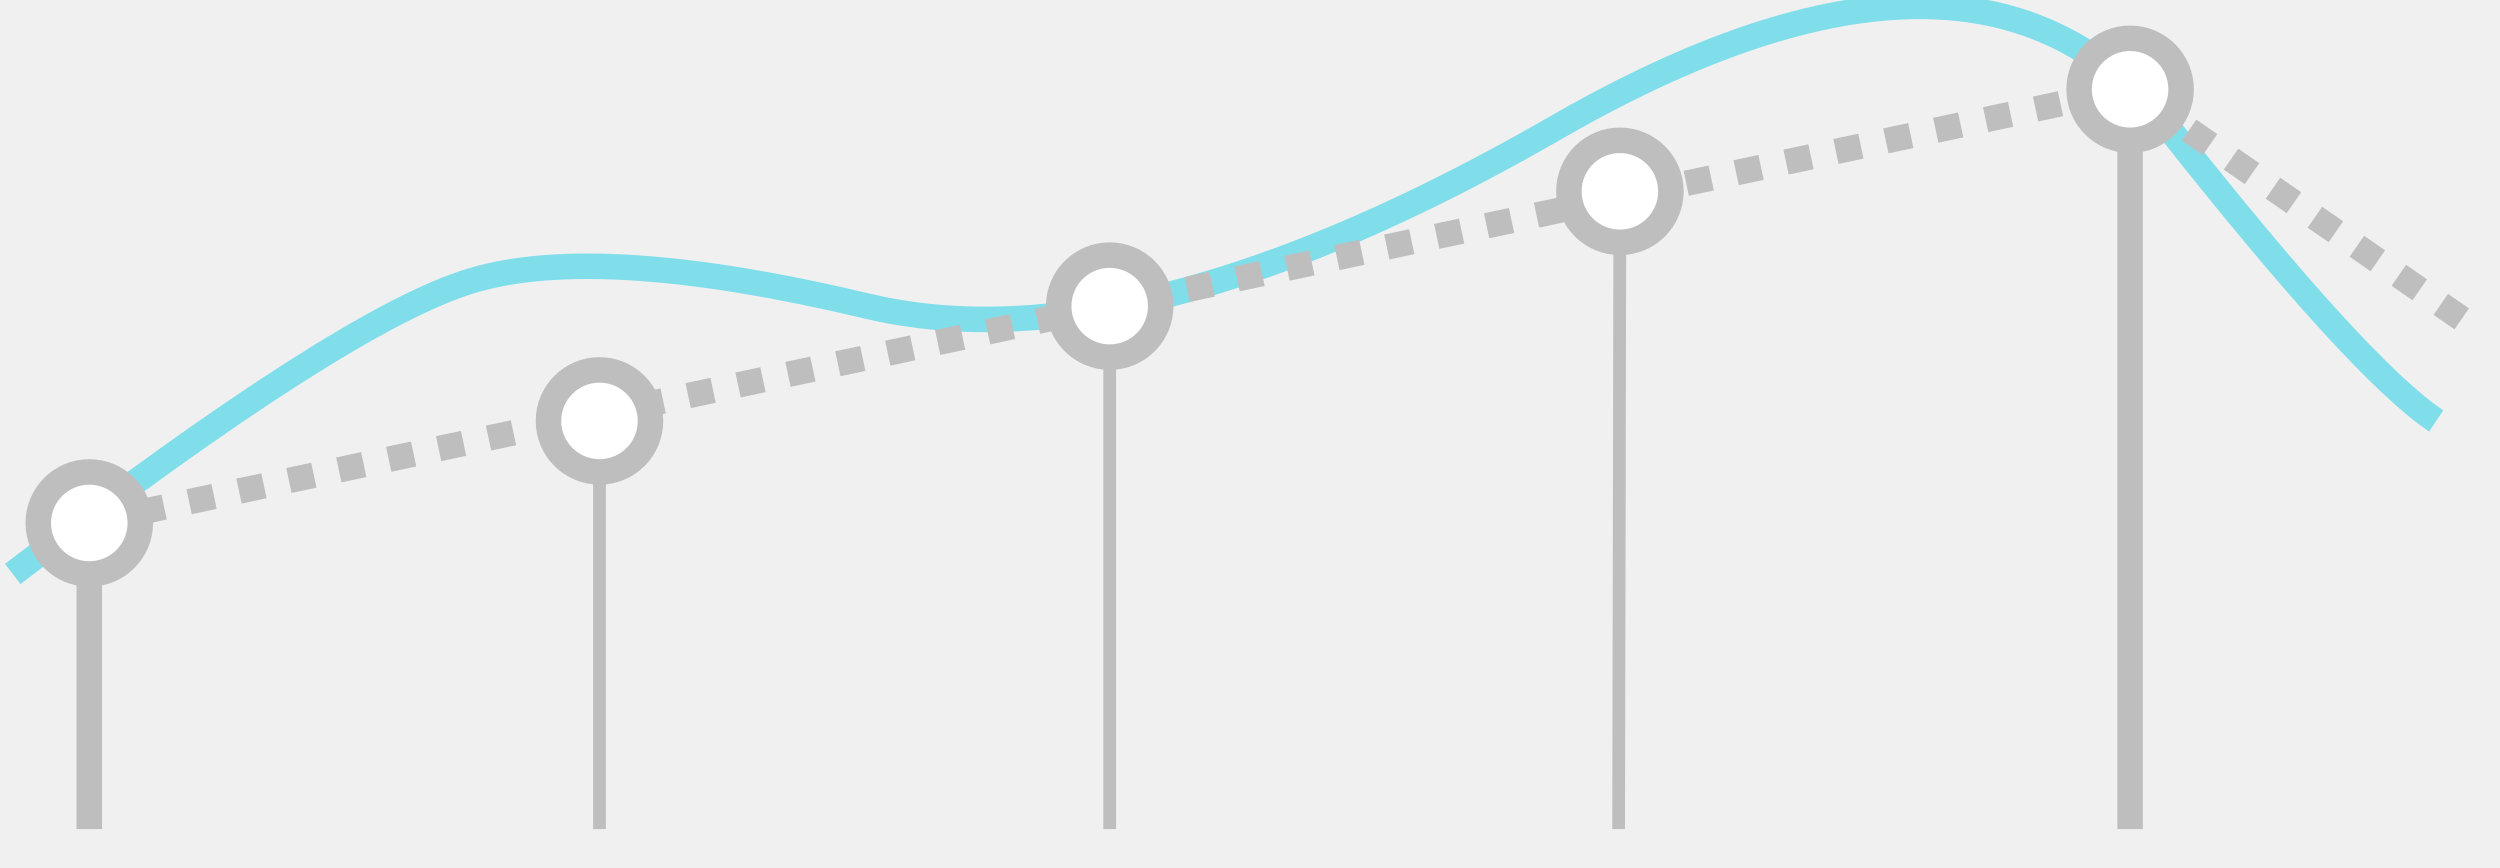
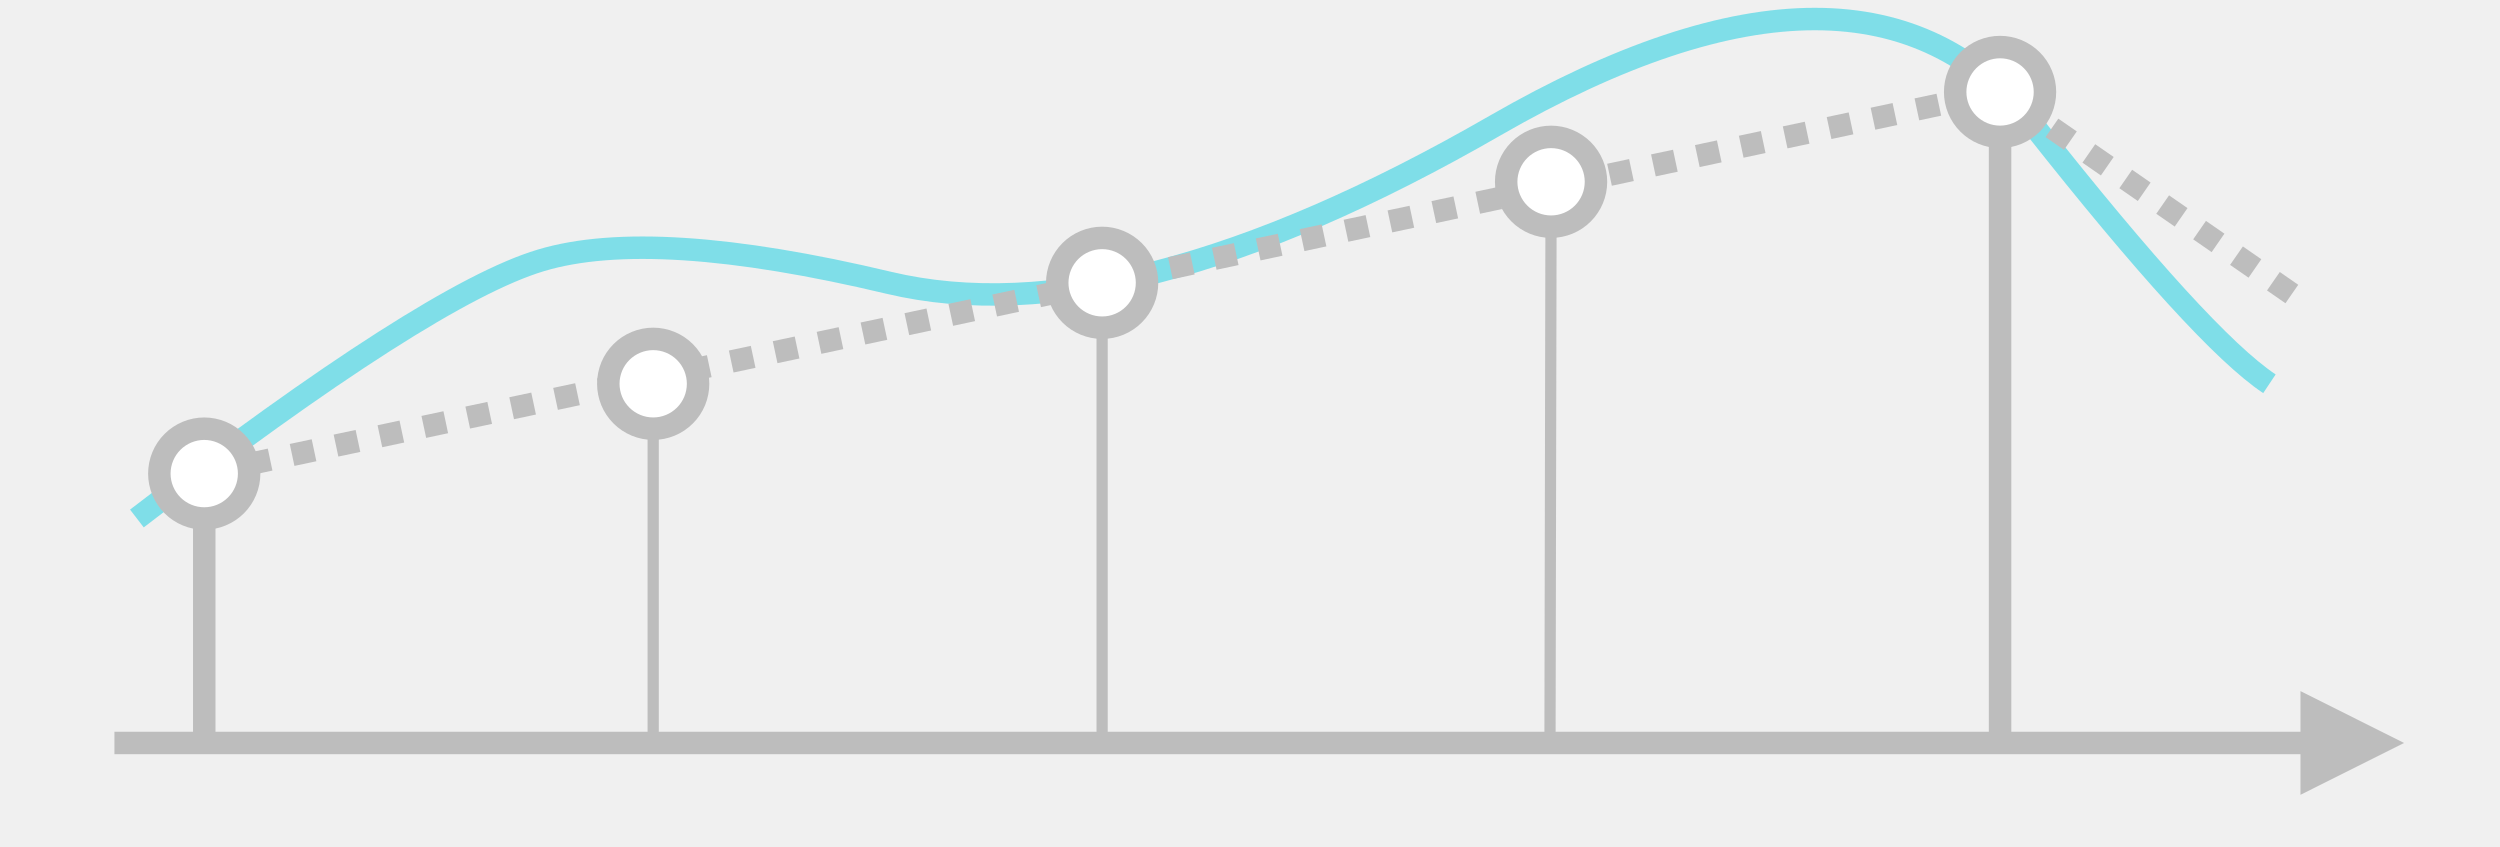
- <svg xmlns="http://www.w3.org/2000/svg" version="1.1" width="98px" height="34px" viewBox="-0.5 -0.5 98 34" content="&lt;mxfile host=&quot;app.diagrams.net&quot; modified=&quot;2022-05-24T11:40:17.647Z&quot; agent=&quot;5.0 (Windows NT 10.0; Win64; x64) AppleWebKit/537.36 (KHTML, like Gecko) Chrome/101.0.495.67 Safari/537.36&quot; version=&quot;18.1.1&quot; etag=&quot;D-CeW_Q9a0k6e9uiGMT4&quot; type=&quot;google&quot;&gt;&lt;diagram id=&quot;wWFNjpeNDc-k_y0_Ubgi&quot;&gt;7Vldb9sgFP01fq1ssPPxuHx0e5lUqQ9rH1lMYjRiIkwSZ79+ECA2uHFTL+6aaolUhePLBe495wJuAKfr8itHm+w7SzENQJiWAZwFAMThWP5VwEEDAEQaWHGSaqgGPJLf2IChQbckxYVjKBijgmxccMHyHC+EgyHO2d41WzLqjrpBK9wAHheINtEfJBWZRkdgWOHfMFllduRoYBa8RtbYrKTIUMr2NQjOAzjljAn9a11OMVWxs3HR/e7PPD1NjONcXNIB6A47RLdmbWZe4mAXu9jyHVbmUQAnOE+/qADKZs5yaTHJxJqah5xt8/RoGmrTe0KpaRWCs194yijjR7dwFM7m8y/yiR4Qp42QV2uITpGRjMJsjQU/SJN9FfvExDOrhd1iHFMkyM51jwwFVid3pxEeGJEDg9CwNUpMWi1ZYei6KNiWL7DpVY+15wgkwHUEYteRQHyFRcORDDg61Mw2yqBomfAw9MYJW+cVjTz7aNi+jjDy/IN2exi79iFst4/Hbf7lDx0R26pxooKOPH+Z8/B1zjdpnqIiO6mgxnmFPyAhMM+PiAqOZbutDS9pQ872STXuYhkdAzwfgSSy7VlZN58d6q0HzIlcM+bn9DWZq+95fWmymcr10SQ38Bk86ii50Kf24CLJdWBV3IVVZ4tnk0CNBP/E6nsLBdTPZtyxgL5Ki+tlM+khm28Q54fJ3SlXf5u7hqMI9pW7wQW5o1SeFVXO9hkR+HGDFurJXp5W3TyiYqMPkEtSqnROlvJIYxOZ4iXaUnFBgneYC1y+NcW2w3jk7893hp81EsRNDsTns+2EtyWWw3+/V96weBLo1auriceby/XEM/pk4pEXDTd09u7Zu3TGnyySUeJF0hba3iNpr/29nK3kgfumi0zj9ga8jfXi05XvyN/qr1dkbPnqXxsyk/fHT+/qGPrqAO+lDvBfHee3YODvnEnHLTga342TsPok7yaWS95X3NJGIiuNlxP4XlLp85KupYJLIp6c1rPpq35Xb3RU4xB0POFq0gb1287HUZz/yqXrftRwdDWJyWb1hl2bV/+mgPM/&lt;/diagram&gt;&lt;/mxfile&gt;">
-   <defs />
-   <g>
-     <path d="M 0 22 Q 13 12 18 10.5 Q 23 9 33.5 11.5 Q 44 14 60.5 4.5 Q 77 -5 84.5 4.5 Q 92 14 95 16" fill="none" stroke="#80deea" stroke-miterlimit="10" pointer-events="stroke" />
-     <path d="M 3 20 L 82.74 3.04" fill="none" stroke="#bebebe" stroke-miterlimit="10" stroke-dasharray="1 1" pointer-events="stroke" />
-     <path d="M 3 32 L 3 20" fill="none" stroke="#bebebe" stroke-miterlimit="10" pointer-events="stroke" />
-     <path d="M 83 32 L 83 5" fill="none" stroke="#bebebe" stroke-miterlimit="10" pointer-events="stroke" />
-     <ellipse cx="43" cy="11.5" rx="2" ry="2" fill="rgb(255, 255, 255)" stroke="#bebebe" pointer-events="all" />
-     <path d="M 96 12 L 83 3" fill="none" stroke="#bebebe" stroke-miterlimit="10" stroke-dasharray="1 1" pointer-events="stroke" />
-     <ellipse cx="83" cy="3" rx="2" ry="2" fill="rgb(255, 255, 255)" stroke="#bebebe" pointer-events="all" />
-     <ellipse cx="3" cy="20" rx="2" ry="2" fill="rgb(255, 255, 255)" stroke="#bebebe" pointer-events="all" />
-     <path d="M 23 15 L 23 32" fill="none" stroke="#bebebe" stroke-width="0.5" stroke-miterlimit="10" pointer-events="stroke" />
-     <ellipse cx="23" cy="16" rx="2" ry="2" fill="#ffffff" stroke="#bebebe" pointer-events="all" />
-     <path d="M 63 7 L 62.95 32" fill="none" stroke="#bebebe" stroke-width="0.5" stroke-miterlimit="10" pointer-events="stroke" />
-     <ellipse cx="63" cy="7" rx="2" ry="2" fill="rgb(255, 255, 255)" stroke="#bebebe" pointer-events="all" />
-     <path d="M 43 13.5 L 43 32" fill="none" stroke="#bebebe" stroke-width="0.5" stroke-miterlimit="10" pointer-events="stroke" />
+ <svg xmlns="http://www.w3.org/2000/svg" width="427.92pt" height="144.96pt" viewBox="0 0 427.92 144.96" version="1.2" id="svg52" content="%3Cmxfile%20host%3D%22app.diagrams.net%22%20modified%3D%222022-05-24T12%3A57%3A20.026Z%22%20agent%3D%225.0%20(Windows%20NT%2010.0%3B%20Win64%3B%20x64)%20AppleWebKit%2F537.36%20(KHTML%2C%20like%20Gecko)%20Chrome%2F101.0.0.0%20Safari%2F537.36%22%20version%3D%2218.1.1%22%20etag%3D%220CC7nT9FyrtHzDLKGx_g%22%20type%3D%22google%22%3E%3Cdiagram%20id%3D%22WZiljJfnE1Bv6GuBckms%22%3E7VlLc5swEP41XDMgwIZj%2FEh76UxmcmhyVEE2TGTkEbKN%2B%2BsrGQmQsIlDjWtnag5Gq9VK2v2%2B1QPLna6KbxSukx8kRtgCdlxY7swCwHH8gP8JyV5KQlAKljSNpagWvKS%2FkRTaUrpJY5RriowQzNK1LoxIlqGIaTJIKdnpaguC9V7XcIlagpcI4rb0ZxqzpJQGYFzLv6N0maienVFY1qygUpYzyRMYk11D5M4td0oJYeXbqpgiLJyn%2FFK2ezpRWw2Mooyd00D6fQvxRs5Njovt1WSjDd0ioe5Y7gRl8aNwIC9mJOMak4StsKykZJPFB1W7VH1KMZalnFHyjqYEE3ow6wb2bD5%2F5DVlhyhuubyeg1N5hkMKkRVidM9VdrXvfenPpOF2JaMIQ5ZudfNQQmBZmat6eCYp7xjYCq6%2BDKsEK3Bt3URONjRCslXT14Yh4APdEPB0QwzSJWItQ9zhcN9QWwuFvGPAY9vox%2B4clxMY%2Bs64ex62Y9gH3fqup%2Bvbbre%2BF3bZ5y%2BlR1SpgYladMD5ccy7H2O%2BDfMY5knFggbmhfwZMoZodpAI5yi0q9xwjBt8tK%2Bi8OBx70jB20HgO6o8K5rqs32z9IxoyueM6Cl%2BTebiOc2vEmwyc90a5UYmgoOelLNNaI%2FOolwPVHl9UHUyebYB1ArwLySee0igZjS9ngn0Q1hcLpr%2BANH8BDlvJnZVrP42di1DjjtU7EZnxA5jvlcUMdslKUMvaxiJmh3frupxhPm63EAu0kKEc7LgWxoVyBgt4AazMwK8RZSh4rMhVg3CwFyfHyQ%2BGyDw2hjwTkdbc2%2BHL8f%2Ffq28Y%2FL4rpGvLkYeYyyXI0%2FwxcjDDxq66%2BzwStQJv5gnq1N7hebRlTypjv2D7K34hvuuk0zr9AaMhfXs3ZVpyFzqL5dkVPoanhs8kk%2BH3%2BDsGJvsANdiB%2FjPjtNLMDBXTr%2FnEuyED6Fv1z%2F%2FamQ5577inhYSnmmMmLjXosqQh%2FSSKqhI2atWepNtxXt9oyMKe6vnDrcErdU87dwO48wrl77rUcvQgBS77HFfv%2FnmJfkFA3TG%2BtiVD6RMdfoLk%2BhdCaX5SqnRwc1nZHMb2fs2yO%2BXgj99ne6PjvbT8zqaF%2BvPO6V6%2FZHMnf8B%3C%2Fdiagram%3E%3C%2Fmxfile%3E">
+   <defs id="defs11">
+     <clipPath id="clip1">
+       <path d="M 0 0 L 427.922 0 L 427.922 143.914 L 0 143.914 Z M 0 0 " id="path2" />
+     </clipPath>
+     <clipPath id="clip2">
+       <path d="M 238 3 L 293 3 L 293 143.914 L 238 143.914 Z M 238 3 " id="path5" />
+     </clipPath>
+     <clipPath id="clip3">
+       <path d="M 341 67 L 427.922 67 L 427.922 143.914 L 341 143.914 Z M 341 67 " id="path8" />
+     </clipPath>
+   </defs>
+   <g id="surface1">
+     <g clip-path="url(#clip1)" clip-rule="nonzero" id="g15">
+       <path style="fill:none;stroke:#7fdee8;stroke-width:5.13;stroke-linecap:butt;stroke-linejoin:miter;stroke-miterlimit:10;stroke-opacity:1" d="M 30.758,117.902 C 75.185,83.726 105.942,64.074 123.03,58.951 c 17.088,-5.128 43.567,-3.419 79.447,5.128 35.891,8.541 82.027,-3.424 138.414,-35.891 56.387,-32.456 97.39,-32.456 123.02,0 25.63,32.467 43.572,52.119 53.828,58.951" transform="matrix(0.749562,0,0,0.749562,0.374781,0.374781)" id="path13" />
+     </g>
+     <path style="fill:#bdbdbd;fill-opacity:1;fill-rule:nonzero;stroke:none" d="m 34.559,79.184 3.758,-0.797 0.801,3.758 -3.758,0.801 m 6.715,-5.359 3.762,-0.801 0.797,3.762 -3.758,0.801 m 6.719,-5.359 3.758,-0.801 0.801,3.762 -3.758,0.797 m 6.715,-5.359 3.758,-0.797 0.801,3.762 -3.758,0.797 M 64.625,72.789 68.383,71.988 69.184,75.75 65.426,76.551 m 6.715,-5.359 3.762,-0.801 0.797,3.762 -3.758,0.801 m 6.719,-5.363 3.758,-0.797 0.801,3.762 -3.762,0.797 m 6.719,-5.359 3.758,-0.797 0.801,3.758 -3.758,0.801 M 94.691,66.395 98.449,65.594 99.25,69.355 95.492,70.156 m 6.715,-5.359 3.758,-0.801 0.801,3.762 -3.758,0.797 m 6.719,-5.359 3.758,-0.797 0.801,3.758 -3.762,0.801 m 6.719,-5.359 3.758,-0.801 0.801,3.762 -3.758,0.801 M 124.758,60 l 3.758,-0.801 0.801,3.762 -3.758,0.801 m 6.715,-5.363 3.758,-0.797 0.801,3.762 -3.758,0.797 M 139.793,56.801 143.551,56 l 0.797,3.762 -3.758,0.801 m 6.719,-5.359 3.758,-0.801 0.801,3.762 -3.758,0.801 m 6.715,-5.363 3.758,-0.797 0.801,3.762 -3.758,0.797 m 6.715,-5.359 3.758,-0.797 0.801,3.758 -3.758,0.801 m 6.715,-5.359 3.762,-0.801 0.797,3.762 -3.758,0.801 m 6.719,-5.359 3.758,-0.801 0.801,3.762 -3.758,0.797 m 6.715,-5.359 3.758,-0.797 0.801,3.758 -3.758,0.801 m 6.715,-5.359 3.758,-0.801 0.801,3.762 -3.758,0.801 m 6.715,-5.359 3.762,-0.801 0.797,3.762 -3.758,0.801 m 6.719,-5.363 3.758,-0.797 L 212,45.375 l -3.762,0.797 m 6.719,-5.359 3.758,-0.801 0.801,3.762 -3.758,0.801 m 6.715,-5.359 3.758,-0.801 0.801,3.762 -3.758,0.801 m 6.715,-5.363 3.758,-0.797 0.801,3.762 -3.758,0.797 m 6.719,-5.359 3.758,-0.797 0.797,3.758 -3.758,0.801 m 6.719,-5.359 3.758,-0.801 0.801,3.762 -3.758,0.801 m 6.715,-5.359 3.758,-0.801 0.801,3.762 -3.758,0.797 m 6.715,-5.359 3.758,-0.797 0.801,3.758 -3.758,0.801 m 6.719,-5.359 3.758,-0.801 0.797,3.762 -3.758,0.801 m 6.719,-5.359 3.758,-0.801 0.801,3.762 -3.758,0.801 m 6.715,-5.363 3.758,-0.797 0.801,3.762 -3.758,0.797 m 6.715,-5.359 3.758,-0.801 0.801,3.762 -3.758,0.801 m 6.715,-5.359 3.762,-0.801 0.797,3.762 -3.758,0.801 m 6.719,-5.363 3.758,-0.797 0.801,3.762 -3.762,0.797 m 6.719,-5.359 3.758,-0.797 0.801,3.758 -3.758,0.801 m 6.715,-5.359 3.758,-0.801 0.801,3.762 -3.758,0.801 m 6.715,-5.359 3.758,-0.801 0.801,3.762 -3.758,0.797 m 6.719,-5.359 3.758,-0.797 0.801,3.758 -3.762,0.801" id="path17" />
+     <path style="fill:none;stroke:#bdbdbd;stroke-width:5.13;stroke-linecap:butt;stroke-linejoin:miter;stroke-miterlimit:10;stroke-opacity:1" d="M 46.142,169.162 V 107.652" transform="matrix(0.749562,0,0,0.749562,0.374781,0.374781)" id="path19" />
+     <path style="fill:none;stroke:#bdbdbd;stroke-width:5.13;stroke-linecap:butt;stroke-linejoin:miter;stroke-miterlimit:10;stroke-opacity:1" d="M 456.23,169.162 V 30.758" transform="matrix(0.749562,0,0,0.749562,0.374781,0.374781)" id="path21" />
+     <path style="fill:#ffffff;fill-opacity:1;fill-rule:nonzero;stroke:#bdbdbd;stroke-width:5.13;stroke-linecap:butt;stroke-linejoin:miter;stroke-miterlimit:4;stroke-opacity:1" d="m 261.434,64.079 c 0,0.672 -0.068,1.339 -0.198,2.001 -0.13,0.662 -0.328,1.303 -0.584,1.923 -0.261,0.62 -0.573,1.214 -0.948,1.772 -0.375,0.558 -0.797,1.079 -1.277,1.553 -0.474,0.479 -0.99,0.902 -1.553,1.277 -0.558,0.375 -1.147,0.688 -1.772,0.948 -0.62,0.255 -1.261,0.448 -1.923,0.584 -0.662,0.13 -1.324,0.193 -2.001,0.193 -0.672,0 -1.339,-0.063 -1.996,-0.193 -0.662,-0.135 -1.303,-0.328 -1.928,-0.584 -0.62,-0.261 -1.209,-0.573 -1.772,-0.948 -0.558,-0.375 -1.074,-0.797 -1.553,-1.277 -0.474,-0.474 -0.902,-0.995 -1.272,-1.553 -0.375,-0.558 -0.693,-1.152 -0.948,-1.772 -0.261,-0.62 -0.453,-1.261 -0.584,-1.923 -0.13,-0.662 -0.198,-1.329 -0.198,-2.001 0,-0.672 0.068,-1.339 0.198,-2.001 0.13,-0.657 0.323,-1.298 0.584,-1.923 0.255,-0.62 0.573,-1.209 0.948,-1.772 0.37,-0.558 0.797,-1.079 1.272,-1.553 0.479,-0.474 0.995,-0.902 1.553,-1.277 0.563,-0.37 1.152,-0.688 1.772,-0.943 0.625,-0.261 1.266,-0.453 1.928,-0.584 0.657,-0.135 1.324,-0.198 1.996,-0.198 0.677,0 1.339,0.063 2.001,0.198 0.662,0.13 1.303,0.323 1.923,0.584 0.625,0.255 1.214,0.573 1.772,0.943 0.563,0.375 1.079,0.803 1.553,1.277 0.479,0.474 0.902,0.995 1.277,1.553 0.375,0.563 0.688,1.152 0.948,1.772 0.255,0.625 0.453,1.266 0.584,1.923 0.13,0.662 0.198,1.329 0.198,2.001 z m 0,0" transform="matrix(0.749562,0,0,0.749562,0.374781,0.374781)" id="path23" />
+     <path style="fill:#bdbdbd;fill-opacity:1;fill-rule:nonzero;stroke:none" d="m 391.195,51.906 -3.156,-2.188 2.188,-3.16 3.16,2.188 m -8.508,-1.215 -3.16,-2.188 2.191,-3.16 3.156,2.188 m -8.504,-1.215 -3.16,-2.188 2.188,-3.16 3.16,2.188 m -8.508,-1.215 -3.16,-2.188 2.191,-3.16 3.16,2.188 m -8.508,-1.215 -3.16,-2.188 2.191,-3.16 3.156,2.188 m -8.508,-1.215 -3.156,-2.188 2.188,-3.16 3.16,2.188 m -8.508,-1.215 -3.16,-2.188 2.191,-3.16 3.16,2.188 m -8.508,-1.215 -3.16,-2.188 2.188,-3.16 3.16,2.188" id="path25" />
+     <path style="fill:#ffffff;fill-opacity:1;fill-rule:nonzero;stroke:#bdbdbd;stroke-width:5.13;stroke-linecap:butt;stroke-linejoin:miter;stroke-miterlimit:4;stroke-opacity:1" d="m 466.481,20.502 c 0,0.672 -0.062,1.339 -0.198,1.996 -0.13,0.662 -0.323,1.303 -0.584,1.923 -0.255,0.625 -0.573,1.214 -0.943,1.777 -0.375,0.558 -0.803,1.074 -1.277,1.553 -0.474,0.474 -0.995,0.902 -1.553,1.272 -0.558,0.375 -1.152,0.693 -1.772,0.948 -0.625,0.261 -1.266,0.453 -1.923,0.584 -0.662,0.13 -1.329,0.198 -2.001,0.198 -0.672,0 -1.339,-0.068 -2.001,-0.198 -0.662,-0.13 -1.303,-0.323 -1.923,-0.584 -0.62,-0.255 -1.214,-0.573 -1.772,-0.948 -0.558,-0.37 -1.079,-0.797 -1.553,-1.272 -0.474,-0.479 -0.902,-0.995 -1.277,-1.553 -0.375,-0.563 -0.688,-1.152 -0.948,-1.777 -0.255,-0.62 -0.448,-1.261 -0.584,-1.923 -0.13,-0.657 -0.193,-1.324 -0.193,-1.996 0,-0.677 0.062,-1.339 0.193,-2.001 0.135,-0.662 0.328,-1.303 0.584,-1.923 0.261,-0.625 0.573,-1.214 0.948,-1.772 0.375,-0.563 0.803,-1.079 1.277,-1.553 0.474,-0.479 0.995,-0.902 1.553,-1.277 0.558,-0.375 1.152,-0.688 1.772,-0.948 0.62,-0.255 1.261,-0.453 1.923,-0.584 0.662,-0.13 1.329,-0.198 2.001,-0.198 0.672,0 1.339,0.068 2.001,0.198 0.657,0.13 1.298,0.328 1.923,0.584 0.62,0.261 1.214,0.573 1.772,0.948 0.558,0.375 1.079,0.797 1.553,1.277 0.474,0.474 0.902,0.99 1.277,1.553 0.37,0.558 0.688,1.147 0.943,1.772 0.261,0.62 0.453,1.261 0.584,1.923 0.135,0.662 0.198,1.324 0.198,2.001 z m 0,0" transform="matrix(0.749562,0,0,0.749562,0.374781,0.374781)" id="path27" />
+     <path style="fill:#ffffff;fill-opacity:1;fill-rule:nonzero;stroke:#bdbdbd;stroke-width:5.13;stroke-linecap:butt;stroke-linejoin:miter;stroke-miterlimit:4;stroke-opacity:1" d="m 56.393,107.652 c 0,0.672 -0.068,1.339 -0.198,1.996 -0.13,0.662 -0.323,1.303 -0.584,1.928 -0.255,0.62 -0.573,1.209 -0.948,1.772 -0.37,0.558 -0.797,1.074 -1.272,1.553 -0.479,0.474 -0.995,0.902 -1.553,1.272 -0.563,0.375 -1.152,0.693 -1.777,0.948 -0.62,0.261 -1.261,0.453 -1.923,0.584 -0.657,0.13 -1.324,0.198 -1.996,0.198 -0.677,0 -1.339,-0.068 -2.001,-0.198 -0.662,-0.13 -1.303,-0.323 -1.923,-0.584 -0.625,-0.255 -1.214,-0.573 -1.772,-0.948 -0.563,-0.37 -1.079,-0.797 -1.553,-1.272 -0.479,-0.479 -0.902,-0.995 -1.277,-1.553 -0.375,-0.563 -0.688,-1.152 -0.948,-1.772 -0.255,-0.625 -0.453,-1.266 -0.584,-1.928 -0.13,-0.657 -0.198,-1.324 -0.198,-1.996 0,-0.672 0.068,-1.339 0.198,-2.001 0.13,-0.662 0.328,-1.303 0.584,-1.923 0.261,-0.625 0.573,-1.214 0.948,-1.772 0.375,-0.563 0.797,-1.079 1.277,-1.553 0.474,-0.479 0.99,-0.902 1.553,-1.277 0.558,-0.375 1.147,-0.688 1.772,-0.948 0.62,-0.255 1.261,-0.453 1.923,-0.584 0.662,-0.13 1.324,-0.198 2.001,-0.198 0.672,0 1.339,0.068 1.996,0.198 0.662,0.13 1.303,0.328 1.923,0.584 0.625,0.261 1.214,0.573 1.777,0.948 0.558,0.375 1.074,0.797 1.553,1.277 0.474,0.474 0.902,0.99 1.272,1.553 0.375,0.558 0.693,1.147 0.948,1.772 0.261,0.62 0.453,1.261 0.584,1.923 0.13,0.662 0.198,1.329 0.198,2.001 z m 0,0" transform="matrix(0.749562,0,0,0.749562,0.374781,0.374781)" id="path29" />
+     <path style="fill:none;stroke:#bdbdbd;stroke-width:2.56;stroke-linecap:butt;stroke-linejoin:miter;stroke-miterlimit:10;stroke-opacity:1" d="M 148.66,82.022 V 169.162" transform="matrix(0.749562,0,0,0.749562,0.374781,0.374781)" id="path31" />
+     <path style="fill:#ffffff;fill-opacity:1;fill-rule:nonzero;stroke:#bdbdbd;stroke-width:5.13;stroke-linecap:butt;stroke-linejoin:miter;stroke-miterlimit:4;stroke-opacity:1" d="m 158.911,87.14 c 0,0.672 -0.062,1.339 -0.198,2.001 -0.13,0.662 -0.323,1.303 -0.578,1.923 -0.261,0.62 -0.578,1.214 -0.948,1.772 -0.375,0.558 -0.803,1.079 -1.277,1.553 -0.474,0.474 -0.995,0.902 -1.553,1.277 -0.558,0.375 -1.152,0.688 -1.772,0.948 -0.625,0.255 -1.266,0.448 -1.923,0.584 -0.662,0.13 -1.329,0.193 -2.001,0.193 -0.672,0 -1.339,-0.063 -2.001,-0.193 -0.657,-0.135 -1.303,-0.328 -1.923,-0.584 -0.62,-0.261 -1.214,-0.573 -1.772,-0.948 -0.558,-0.375 -1.079,-0.803 -1.553,-1.277 -0.474,-0.474 -0.902,-0.995 -1.277,-1.553 -0.375,-0.558 -0.688,-1.152 -0.948,-1.772 -0.255,-0.62 -0.448,-1.261 -0.578,-1.923 -0.136,-0.662 -0.198,-1.329 -0.198,-2.001 0,-0.672 0.062,-1.339 0.198,-2.001 0.13,-0.657 0.323,-1.298 0.578,-1.923 0.261,-0.62 0.573,-1.214 0.948,-1.772 0.375,-0.558 0.803,-1.079 1.277,-1.553 0.474,-0.474 0.995,-0.902 1.553,-1.277 0.558,-0.37 1.152,-0.688 1.772,-0.943 0.62,-0.261 1.266,-0.453 1.923,-0.584 0.662,-0.135 1.329,-0.198 2.001,-0.198 0.672,0 1.339,0.063 2.001,0.198 0.657,0.13 1.298,0.323 1.923,0.584 0.62,0.255 1.214,0.573 1.772,0.943 0.558,0.375 1.079,0.803 1.553,1.277 0.474,0.474 0.902,0.995 1.277,1.553 0.37,0.558 0.688,1.152 0.948,1.772 0.255,0.625 0.448,1.266 0.578,1.923 0.135,0.662 0.198,1.329 0.198,2.001 z m 0,0" transform="matrix(0.749562,0,0,0.749562,0.374781,0.374781)" id="path33" />
+     <g clip-path="url(#clip2)" clip-rule="nonzero" id="g37">
+       <path style="fill:none;stroke:#bdbdbd;stroke-width:2.56;stroke-linecap:butt;stroke-linejoin:miter;stroke-miterlimit:10;stroke-opacity:1" d="M 353.702,41.009 353.451,169.162" transform="matrix(0.749562,0,0,0.749562,0.374781,0.374781)" id="path35" />
+     </g>
+     <path style="fill:#ffffff;fill-opacity:1;fill-rule:nonzero;stroke:#bdbdbd;stroke-width:5.13;stroke-linecap:butt;stroke-linejoin:miter;stroke-miterlimit:4;stroke-opacity:1" d="m 363.952,41.009 c 0,0.672 -0.068,1.339 -0.198,2.001 -0.13,0.662 -0.323,1.303 -0.584,1.923 -0.255,0.62 -0.573,1.214 -0.948,1.772 -0.37,0.563 -0.797,1.079 -1.272,1.553 -0.479,0.479 -0.995,0.902 -1.553,1.277 -0.563,0.375 -1.152,0.688 -1.772,0.948 -0.625,0.255 -1.266,0.453 -1.928,0.584 -0.657,0.13 -1.324,0.198 -1.996,0.198 -0.672,0 -1.339,-0.068 -2.001,-0.198 -0.662,-0.13 -1.303,-0.328 -1.923,-0.584 -0.62,-0.261 -1.214,-0.573 -1.772,-0.948 -0.563,-0.375 -1.079,-0.797 -1.553,-1.277 -0.479,-0.474 -0.902,-0.99 -1.277,-1.553 -0.375,-0.558 -0.688,-1.152 -0.948,-1.772 -0.255,-0.62 -0.453,-1.261 -0.584,-1.923 -0.13,-0.662 -0.198,-1.329 -0.198,-2.001 0,-0.672 0.068,-1.339 0.198,-2.001 0.13,-0.657 0.328,-1.298 0.584,-1.923 0.261,-0.62 0.573,-1.209 0.948,-1.772 0.375,-0.558 0.797,-1.074 1.277,-1.553 0.474,-0.474 0.99,-0.902 1.553,-1.272 0.558,-0.375 1.152,-0.693 1.772,-0.948 0.62,-0.261 1.261,-0.453 1.923,-0.584 0.662,-0.13 1.329,-0.198 2.001,-0.198 0.672,0 1.339,0.068 1.996,0.198 0.662,0.13 1.303,0.323 1.928,0.584 0.62,0.255 1.209,0.573 1.772,0.948 0.558,0.37 1.074,0.797 1.553,1.272 0.474,0.479 0.902,0.995 1.272,1.553 0.375,0.563 0.693,1.152 0.948,1.772 0.261,0.625 0.453,1.266 0.584,1.923 0.13,0.662 0.198,1.329 0.198,2.001 z m 0,0" transform="matrix(0.749562,0,0,0.749562,0.374781,0.374781)" id="path39" />
+     <path style="fill:none;stroke:#bdbdbd;stroke-width:2.56;stroke-linecap:butt;stroke-linejoin:miter;stroke-miterlimit:10;stroke-opacity:1" d="M 251.178,74.33 V 169.162" transform="matrix(0.749562,0,0,0.749562,0.374781,0.374781)" id="path41" />
+     <path style="fill:none;stroke:#bdbdbd;stroke-width:5.13;stroke-linecap:butt;stroke-linejoin:miter;stroke-miterlimit:10;stroke-opacity:1" d="M 527.392,169.162 H 25.63" transform="matrix(0.749562,0,0,0.749562,0.374781,0.374781)" id="path43" />
+     <path style="fill:#bdbdbd;fill-opacity:1;fill-rule:nonzero;stroke:none" d="m 407.207,127.172 -11.52,5.762 v -11.527 z m 0,0" id="path45" />
+     <g clip-path="url(#clip3)" clip-rule="nonzero" id="g49">
+       <path style="fill:none;stroke:#bdbdbd;stroke-width:5.13;stroke-linecap:butt;stroke-linejoin:miter;stroke-miterlimit:10;stroke-opacity:1" d="m 542.76,169.162 -15.368,7.687 v -15.379 z m 0,0" transform="matrix(0.749562,0,0,0.749562,0.374781,0.374781)" id="path47" />
+     </g>
  </g>
</svg>
